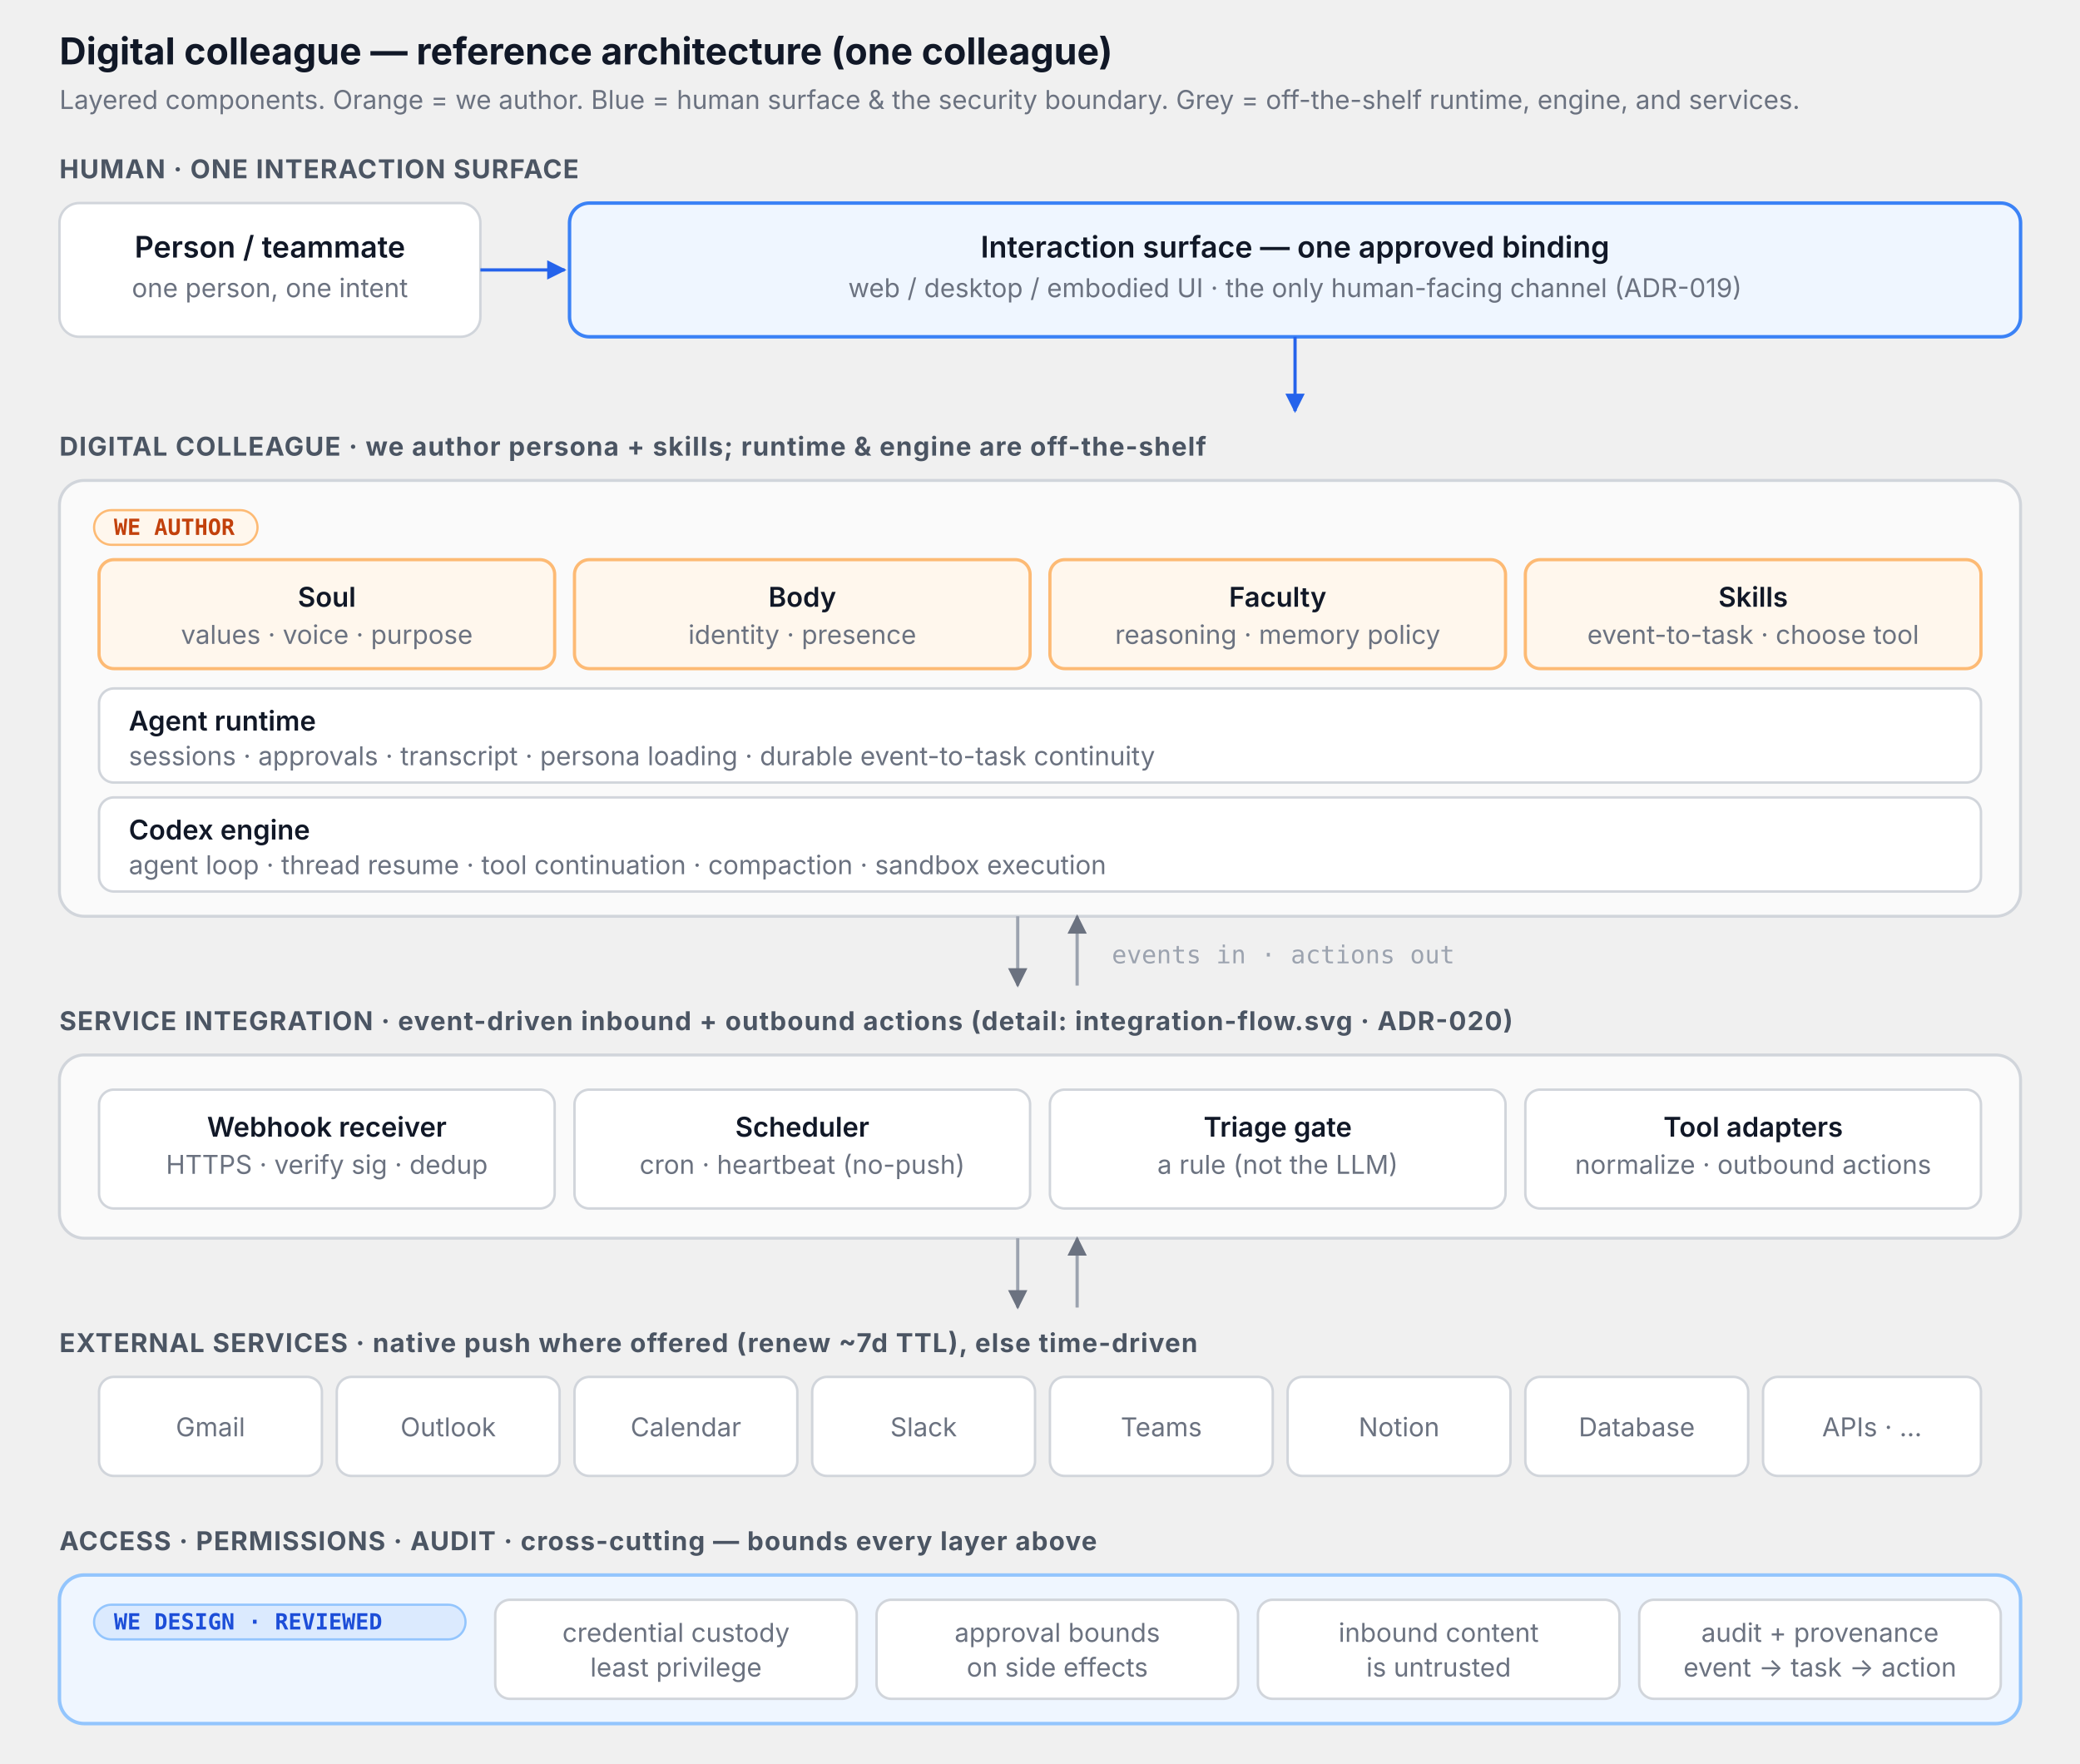
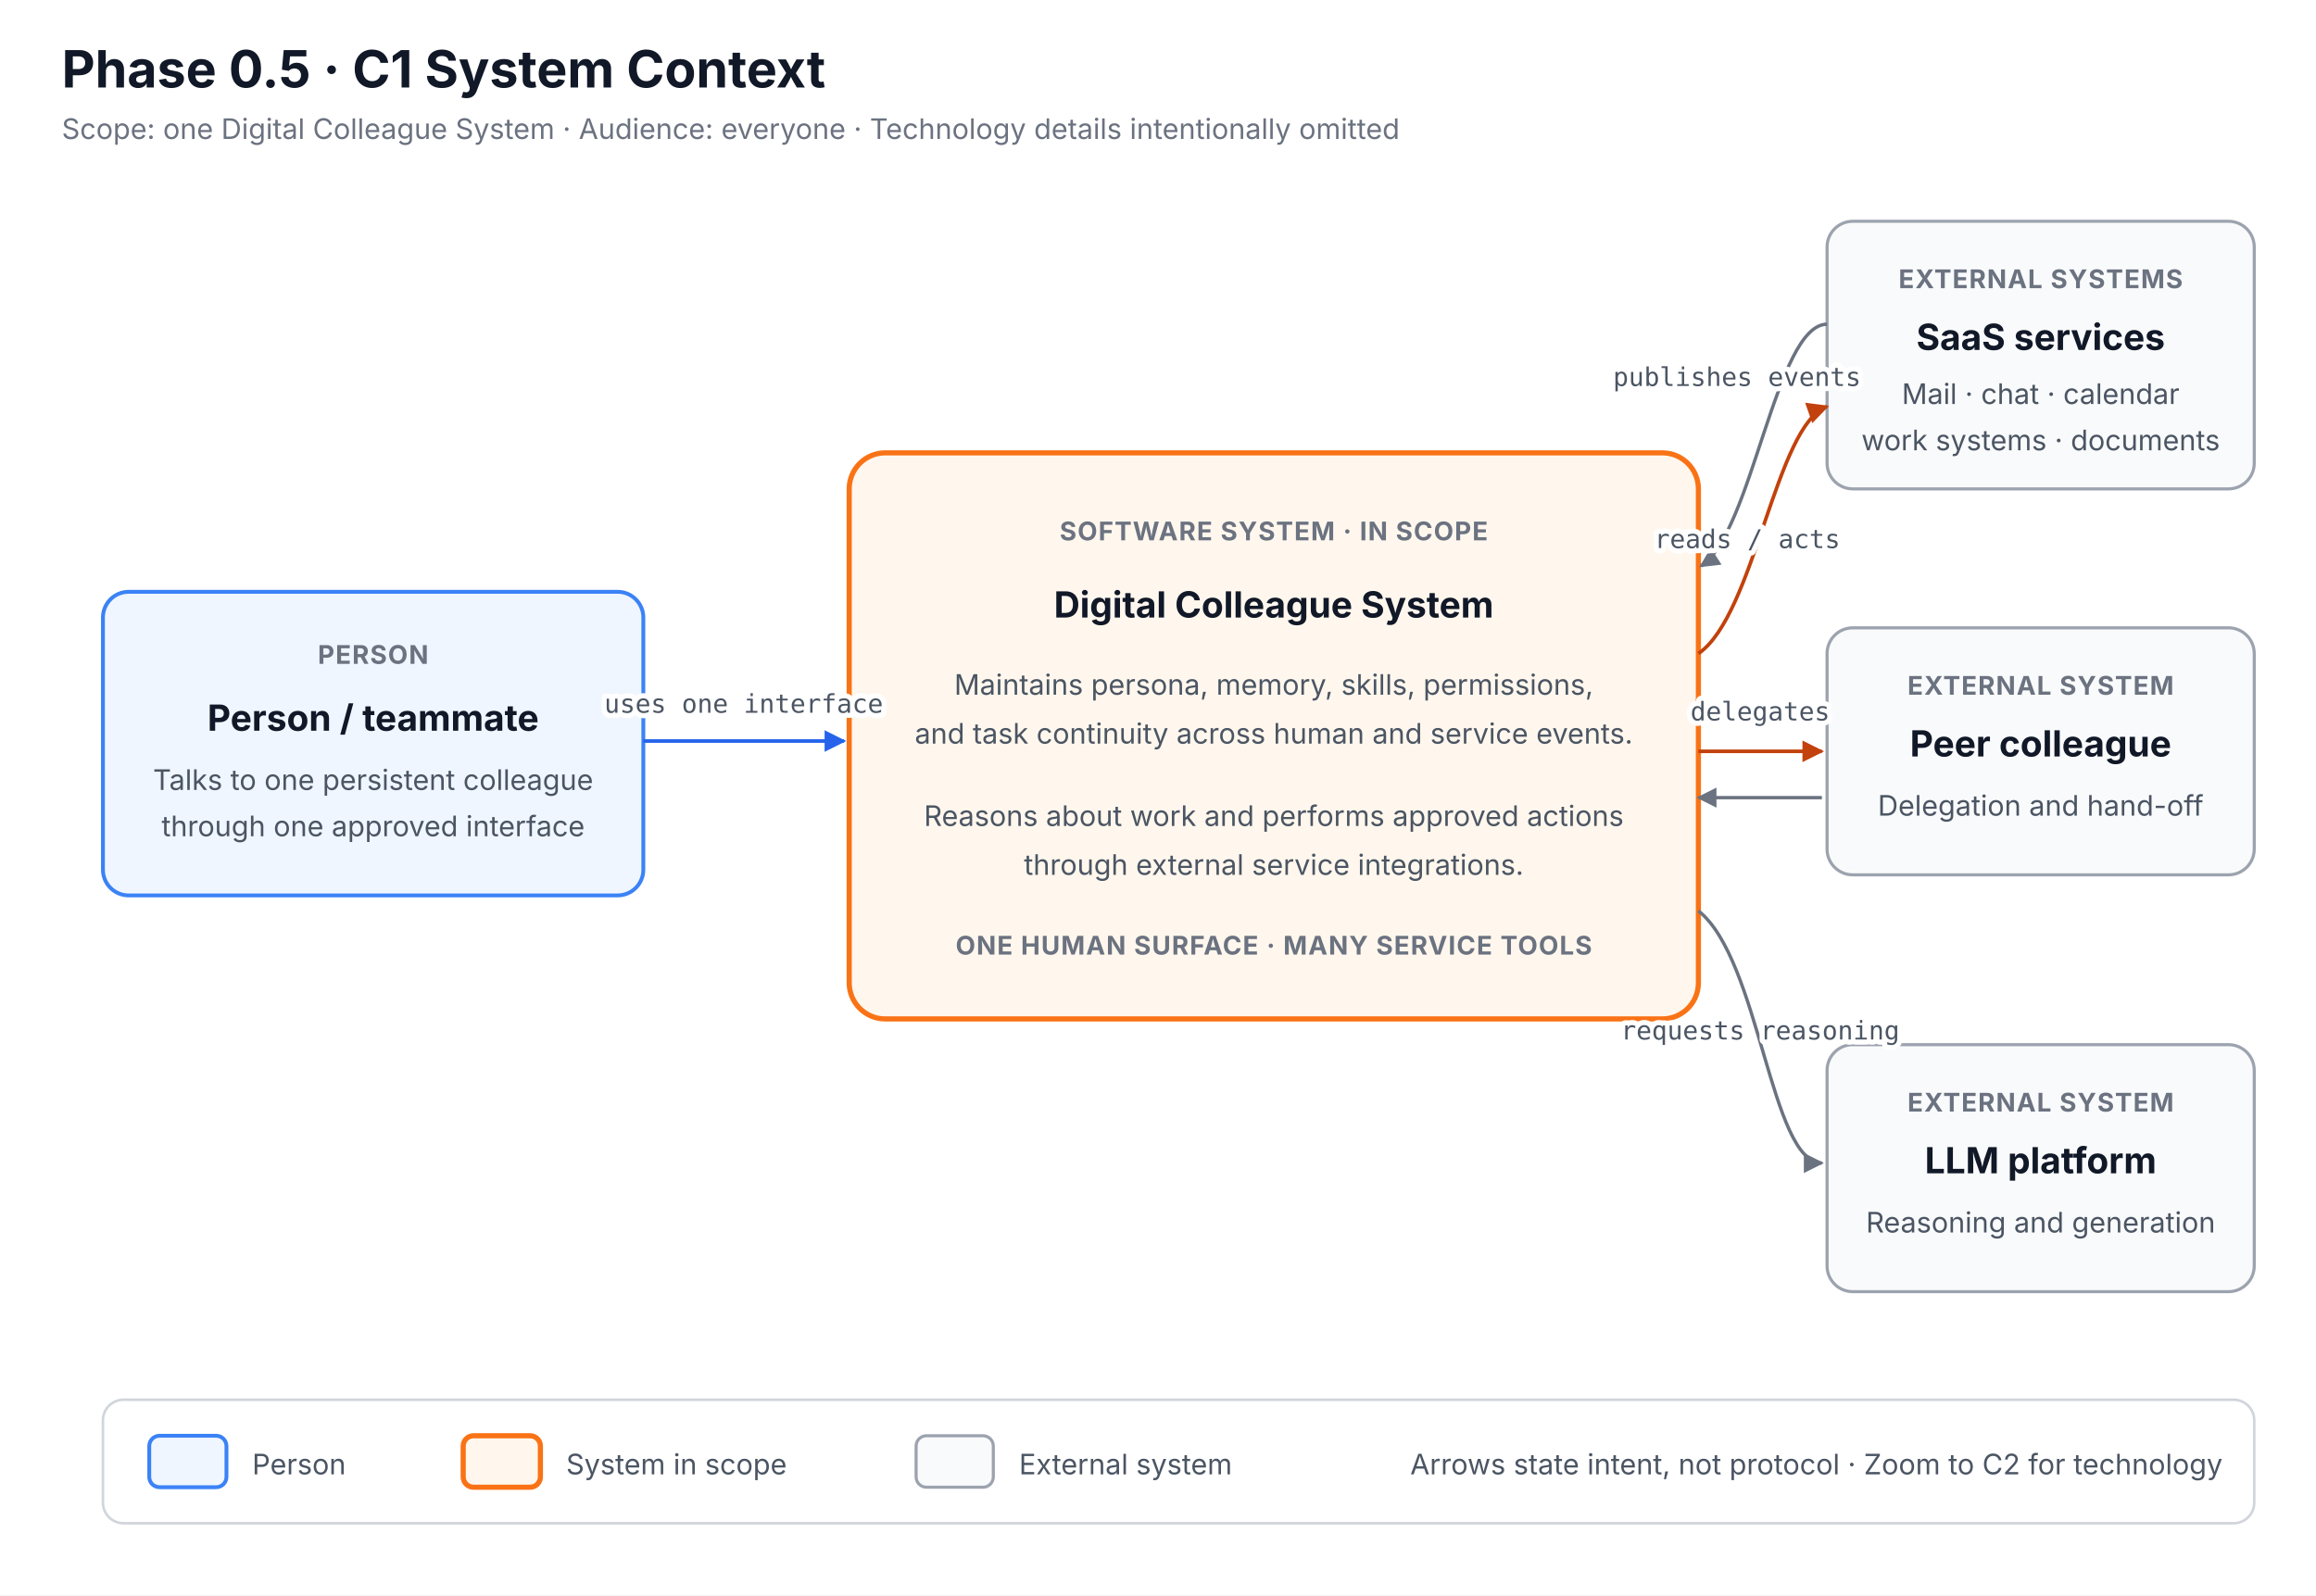
- <svg xmlns="http://www.w3.org/2000/svg" viewBox="0 0 840 712" role="img" font-family="ui-sans-serif, system-ui, -apple-system, sans-serif">
+ <svg xmlns="http://www.w3.org/2000/svg" viewBox="0 0 900 620" role="img" font-family="ui-sans-serif, system-ui, -apple-system, sans-serif">
  <defs>
    <marker id="arr" viewBox="0 0 10 10" refX="9" refY="5" markerWidth="6" markerHeight="6" orient="auto">
      <path d="M0,0 L10,5 L0,10 z" fill="#6b7280" />
    </marker>
-     <marker id="arrB" viewBox="0 0 10 10" refX="9" refY="5" markerWidth="6" markerHeight="6" orient="auto">
+     <marker id="arrBlue" viewBox="0 0 10 10" refX="9" refY="5" markerWidth="6" markerHeight="6" orient="auto">
      <path d="M0,0 L10,5 L0,10 z" fill="#2563eb" />
+     </marker>
+     <marker id="arrOrange" viewBox="0 0 10 10" refX="9" refY="5" markerWidth="6" markerHeight="6" orient="auto">
+       <path d="M0,0 L10,5 L0,10 z" fill="#c2410c" />
    </marker>
  </defs>
  <style>
-     .h1 { font-size: 15px; font-weight: 700; fill: #111827; }
-     .label { font-size: 12px; font-weight: 600; fill: #111827; }
-     .labelS { font-size: 11px; font-weight: 600; fill: #111827; }
-     .sub { font-size: 10.5px; fill: #6b7280; }
-     .port { font-size: 10px; fill: #9ca3af; font-family: ui-monospace, monospace; }
-     .tier { font-size: 10.5px; font-weight: 700; fill: #4b5563; letter-spacing: 0.4px; }
-     .own { font-size: 9px; font-weight: 700; fill: #c2410c; font-family: ui-monospace, monospace; }
-     .sec { font-size: 9px; font-weight: 700; fill: #1d4ed8; font-family: ui-monospace, monospace; }
-     .edge { stroke: #9ca3af; stroke-width: 1.3; fill: none; }
-     .edgeB { stroke: #2563eb; stroke-width: 1.3; fill: none; }
-     .box { fill: #ffffff; stroke: #d1d5db; stroke-width: 1; }
-     .container { fill: #fafafa; stroke: #d1d5db; stroke-width: 1.2; }
-     .own1 { fill: #fff7ed; stroke: #fdba74; stroke-width: 1.3; }
-     .human { fill: #eff6ff; stroke: #3b82f6; stroke-width: 1.4; }
-     .secband { fill: #eff6ff; stroke: #93c5fd; stroke-width: 1.4; }
-     .chip { fill: #fff7ed; stroke: #fdba74; stroke-width: 0.9; }
-     .chipB { fill: #dbeafe; stroke: #93c5fd; stroke-width: 0.9; }
+     .title { font-size: 20px; font-weight: 700; fill: #111827; }
+     .subtitle { font-size: 11px; fill: #6b7280; }
+     .name { font-size: 14px; font-weight: 700; fill: #111827; }
+     .type { font-size: 10px; font-weight: 700; fill: #6b7280; letter-spacing: .4px; }
+     .desc { font-size: 11px; fill: #4b5563; }
+     .rel { font-size: 10px; fill: #4b5563; font-family: ui-monospace, monospace; paint-order: stroke; stroke: #fff; stroke-width: 4px; stroke-linejoin: round; }
+     .person { fill: #eff6ff; stroke: #3b82f6; stroke-width: 1.5; }
+     .system { fill: #fff7ed; stroke: #f97316; stroke-width: 2; }
+     .external { fill: #f9fafb; stroke: #9ca3af; stroke-width: 1.2; }
+     .edge { fill: none; stroke: #6b7280; stroke-width: 1.3; }
+     .edgeBlue { fill: none; stroke: #2563eb; stroke-width: 1.4; }
+     .edgeOrange { fill: none; stroke: #c2410c; stroke-width: 1.4; }
+     .legend { fill: #ffffff; stroke: #d1d5db; stroke-width: 1; }
  </style>
-   <text x="24" y="26" class="h1">Digital colleague — reference architecture (one colleague)</text>
-   <text x="24" y="44" class="sub">Layered components. Orange = we author. Blue = human surface &amp; the security boundary. Grey = off-the-shelf runtime, engine, and services.</text>
-   <text x="24" y="72" class="tier">HUMAN · ONE INTERACTION SURFACE</text>
-   <rect x="24" y="82" width="170" height="54" rx="8" class="box" />
-   <text x="109" y="104" text-anchor="middle" class="label">Person / teammate</text>
-   <text x="109" y="120" text-anchor="middle" class="sub">one person, one intent</text>
-   <line x1="194" y1="109" x2="228" y2="109" class="edgeB" marker-end="url(#arrB)" />
-   <rect x="230" y="82" width="586" height="54" rx="8" class="human" />
-   <text x="523" y="104" text-anchor="middle" class="label">Interaction surface — one approved binding</text>
-   <text x="523" y="120" text-anchor="middle" class="sub">web / desktop / embodied UI · the only human-facing channel (ADR-019)</text>
-   <line x1="523" y1="136" x2="523" y2="166" class="edgeB" marker-end="url(#arrB)" />
-   <text x="24" y="184" class="tier">DIGITAL COLLEAGUE · we author persona + skills; runtime &amp; engine are off-the-shelf</text>
-   <rect x="24" y="194" width="792" height="176" rx="10" class="container" />
-   <rect x="38" y="206" width="66" height="14" rx="7" class="chip" />
-   <text x="46" y="216" class="own">WE AUTHOR</text>
-   <rect x="40" y="226" width="184" height="44" rx="6" class="own1" />
-   <text x="132" y="245" text-anchor="middle" class="labelS">Soul</text>
-   <text x="132" y="260" text-anchor="middle" class="sub">values · voice · purpose</text>
-   <rect x="232" y="226" width="184" height="44" rx="6" class="own1" />
-   <text x="324" y="245" text-anchor="middle" class="labelS">Body</text>
-   <text x="324" y="260" text-anchor="middle" class="sub">identity · presence</text>
-   <rect x="424" y="226" width="184" height="44" rx="6" class="own1" />
-   <text x="516" y="245" text-anchor="middle" class="labelS">Faculty</text>
-   <text x="516" y="260" text-anchor="middle" class="sub">reasoning · memory policy</text>
-   <rect x="616" y="226" width="184" height="44" rx="6" class="own1" />
-   <text x="708" y="245" text-anchor="middle" class="labelS">Skills</text>
-   <text x="708" y="260" text-anchor="middle" class="sub">event-to-task · choose tool</text>
-   <rect x="40" y="278" width="760" height="38" rx="6" class="box" />
-   <text x="52" y="295" class="labelS">Agent runtime</text>
-   <text x="52" y="309" class="sub">sessions · approvals · transcript · persona loading · durable event-to-task continuity</text>
-   <rect x="40" y="322" width="760" height="38" rx="6" class="box" />
-   <text x="52" y="339" class="labelS">Codex engine</text>
-   <text x="52" y="353" class="sub">agent loop · thread resume · tool continuation · compaction · sandbox execution</text>
-   <line x1="411" y1="370" x2="411" y2="398" class="edge" marker-end="url(#arr)" />
-   <line x1="435" y1="398" x2="435" y2="370" class="edge" marker-end="url(#arr)" />
-   <text x="449" y="389" class="port">events in · actions out</text>
-   <text x="24" y="416" class="tier">SERVICE INTEGRATION · event-driven inbound + outbound actions (detail: integration-flow.svg · ADR-020)</text>
-   <rect x="24" y="426" width="792" height="74" rx="10" class="container" />
-   <rect x="40" y="440" width="184" height="48" rx="6" class="box" />
-   <text x="132" y="459" text-anchor="middle" class="labelS">Webhook receiver</text>
-   <text x="132" y="474" text-anchor="middle" class="sub">HTTPS · verify sig · dedup</text>
-   <rect x="232" y="440" width="184" height="48" rx="6" class="box" />
-   <text x="324" y="459" text-anchor="middle" class="labelS">Scheduler</text>
-   <text x="324" y="474" text-anchor="middle" class="sub">cron · heartbeat (no-push)</text>
-   <rect x="424" y="440" width="184" height="48" rx="6" class="box" />
-   <text x="516" y="459" text-anchor="middle" class="labelS">Triage gate</text>
-   <text x="516" y="474" text-anchor="middle" class="sub">a rule (not the LLM)</text>
-   <rect x="616" y="440" width="184" height="48" rx="6" class="box" />
-   <text x="708" y="459" text-anchor="middle" class="labelS">Tool adapters</text>
-   <text x="708" y="474" text-anchor="middle" class="sub">normalize · outbound actions</text>
-   <line x1="411" y1="500" x2="411" y2="528" class="edge" marker-end="url(#arr)" />
-   <line x1="435" y1="528" x2="435" y2="500" class="edge" marker-end="url(#arr)" />
-   <text x="24" y="546" class="tier">EXTERNAL SERVICES · native push where offered (renew ~7d TTL), else time-driven</text>
-   <rect x="40" y="556" width="90" height="40" rx="6" class="box" />
-   <text x="85" y="580" text-anchor="middle" class="sub">Gmail</text>
-   <rect x="136" y="556" width="90" height="40" rx="6" class="box" />
-   <text x="181" y="580" text-anchor="middle" class="sub">Outlook</text>
-   <rect x="232" y="556" width="90" height="40" rx="6" class="box" />
-   <text x="277" y="580" text-anchor="middle" class="sub">Calendar</text>
-   <rect x="328" y="556" width="90" height="40" rx="6" class="box" />
-   <text x="373" y="580" text-anchor="middle" class="sub">Slack</text>
-   <rect x="424" y="556" width="90" height="40" rx="6" class="box" />
-   <text x="469" y="580" text-anchor="middle" class="sub">Teams</text>
-   <rect x="520" y="556" width="90" height="40" rx="6" class="box" />
-   <text x="565" y="580" text-anchor="middle" class="sub">Notion</text>
-   <rect x="616" y="556" width="90" height="40" rx="6" class="box" />
-   <text x="661" y="580" text-anchor="middle" class="sub">Database</text>
-   <rect x="712" y="556" width="88" height="40" rx="6" class="box" />
-   <text x="756" y="580" text-anchor="middle" class="sub">APIs · …</text>
-   <text x="24" y="626" class="tier">ACCESS · PERMISSIONS · AUDIT · cross-cutting — bounds every layer above</text>
-   <rect x="24" y="636" width="792" height="60" rx="10" class="secband" />
-   <rect x="38" y="648" width="150" height="14" rx="7" class="chipB" />
-   <text x="46" y="658" class="sec">WE DESIGN · REVIEWED</text>
-   <rect x="200" y="646" width="146" height="40" rx="6" class="box" />
-   <text x="273" y="663" text-anchor="middle" class="sub">credential custody</text>
-   <text x="273" y="677" text-anchor="middle" class="sub">least privilege</text>
-   <rect x="354" y="646" width="146" height="40" rx="6" class="box" />
-   <text x="427" y="663" text-anchor="middle" class="sub">approval bounds</text>
-   <text x="427" y="677" text-anchor="middle" class="sub">on side effects</text>
-   <rect x="508" y="646" width="146" height="40" rx="6" class="box" />
-   <text x="581" y="663" text-anchor="middle" class="sub">inbound content</text>
-   <text x="581" y="677" text-anchor="middle" class="sub">is untrusted</text>
-   <rect x="662" y="646" width="146" height="40" rx="6" class="box" />
-   <text x="735" y="663" text-anchor="middle" class="sub">audit + provenance</text>
-   <text x="735" y="677" text-anchor="middle" class="sub">event → task → action</text>
+   <rect width="900" height="620" fill="#ffffff" />
+   <text x="24" y="34" class="title">Phase 0.5 · C1 System Context</text>
+   <text x="24" y="54" class="subtitle">Scope: one Digital Colleague System · Audience: everyone · Technology details intentionally omitted</text>
+   <rect x="40" y="230" width="210" height="118" rx="10" class="person" />
+   <text x="145" y="258" text-anchor="middle" class="type">PERSON</text>
+   <text x="145" y="284" text-anchor="middle" class="name">Person / teammate</text>
+   <text x="145" y="307" text-anchor="middle" class="desc">Talks to one persistent colleague</text>
+   <text x="145" y="325" text-anchor="middle" class="desc">through one approved interface</text>
+   <rect x="330" y="176" width="330" height="220" rx="14" class="system" />
+   <text x="495" y="210" text-anchor="middle" class="type">SOFTWARE SYSTEM · IN SCOPE</text>
+   <text x="495" y="240" text-anchor="middle" class="name">Digital Colleague System</text>
+   <text x="495" y="270" text-anchor="middle" class="desc">Maintains persona, memory, skills, permissions,</text>
+   <text x="495" y="289" text-anchor="middle" class="desc">and task continuity across human and service events.</text>
+   <text x="495" y="321" text-anchor="middle" class="desc">Reasons about work and performs approved actions</text>
+   <text x="495" y="340" text-anchor="middle" class="desc">through external service integrations.</text>
+   <text x="495" y="371" text-anchor="middle" class="type">ONE HUMAN SURFACE · MANY SERVICE TOOLS</text>
+   <rect x="710" y="86" width="166" height="104" rx="10" class="external" />
+   <text x="793" y="112" text-anchor="middle" class="type">EXTERNAL SYSTEMS</text>
+   <text x="793" y="136" text-anchor="middle" class="name">SaaS services</text>
+   <text x="793" y="157" text-anchor="middle" class="desc">Mail · chat · calendar</text>
+   <text x="793" y="175" text-anchor="middle" class="desc">work systems · documents</text>
+   <rect x="710" y="244" width="166" height="96" rx="10" class="external" />
+   <text x="793" y="270" text-anchor="middle" class="type">EXTERNAL SYSTEM</text>
+   <text x="793" y="294" text-anchor="middle" class="name">Peer colleague</text>
+   <text x="793" y="317" text-anchor="middle" class="desc">Delegation and hand-off</text>
+   <rect x="710" y="406" width="166" height="96" rx="10" class="external" />
+   <text x="793" y="432" text-anchor="middle" class="type">EXTERNAL SYSTEM</text>
+   <text x="793" y="456" text-anchor="middle" class="name">LLM platform</text>
+   <text x="793" y="479" text-anchor="middle" class="desc">Reasoning and generation</text>
+   <line x1="250" y1="288" x2="328" y2="288" class="edgeBlue" marker-end="url(#arrBlue)" />
+   <text x="289" y="277" text-anchor="middle" class="rel">uses one interface</text>
+   <path d="M710 126 C690 126 681 207 661 220" class="edge" marker-end="url(#arr)" />
+   <text x="675" y="150" text-anchor="middle" class="rel">publishes events</text>
+   <path d="M660 254 C682 239 690 165 710 158" class="edgeOrange" marker-end="url(#arrOrange)" />
+   <text x="679" y="213" text-anchor="middle" class="rel">reads / acts</text>
+   <line x1="660" y1="292" x2="708" y2="292" class="edgeOrange" marker-end="url(#arrOrange)" />
+   <line x1="708" y1="310" x2="660" y2="310" class="edge" marker-end="url(#arr)" />
+   <text x="684" y="280" text-anchor="middle" class="rel">delegates</text>
+   <path d="M660 354 C684 373 688 452 708 452" class="edge" marker-end="url(#arr)" />
+   <text x="684" y="404" text-anchor="middle" class="rel">requests reasoning</text>
+   <rect x="40" y="544" width="836" height="48" rx="8" class="legend" />
+   <rect x="58" y="558" width="30" height="20" rx="4" class="person" />
+   <text x="98" y="573" class="desc">Person</text>
+   <rect x="180" y="558" width="30" height="20" rx="4" class="system" />
+   <text x="220" y="573" class="desc">System in scope</text>
+   <rect x="356" y="558" width="30" height="20" rx="4" class="external" />
+   <text x="396" y="573" class="desc">External system</text>
+   <text x="548" y="573" class="desc">Arrows state intent, not protocol · Zoom to C2 for technology</text>
</svg>
